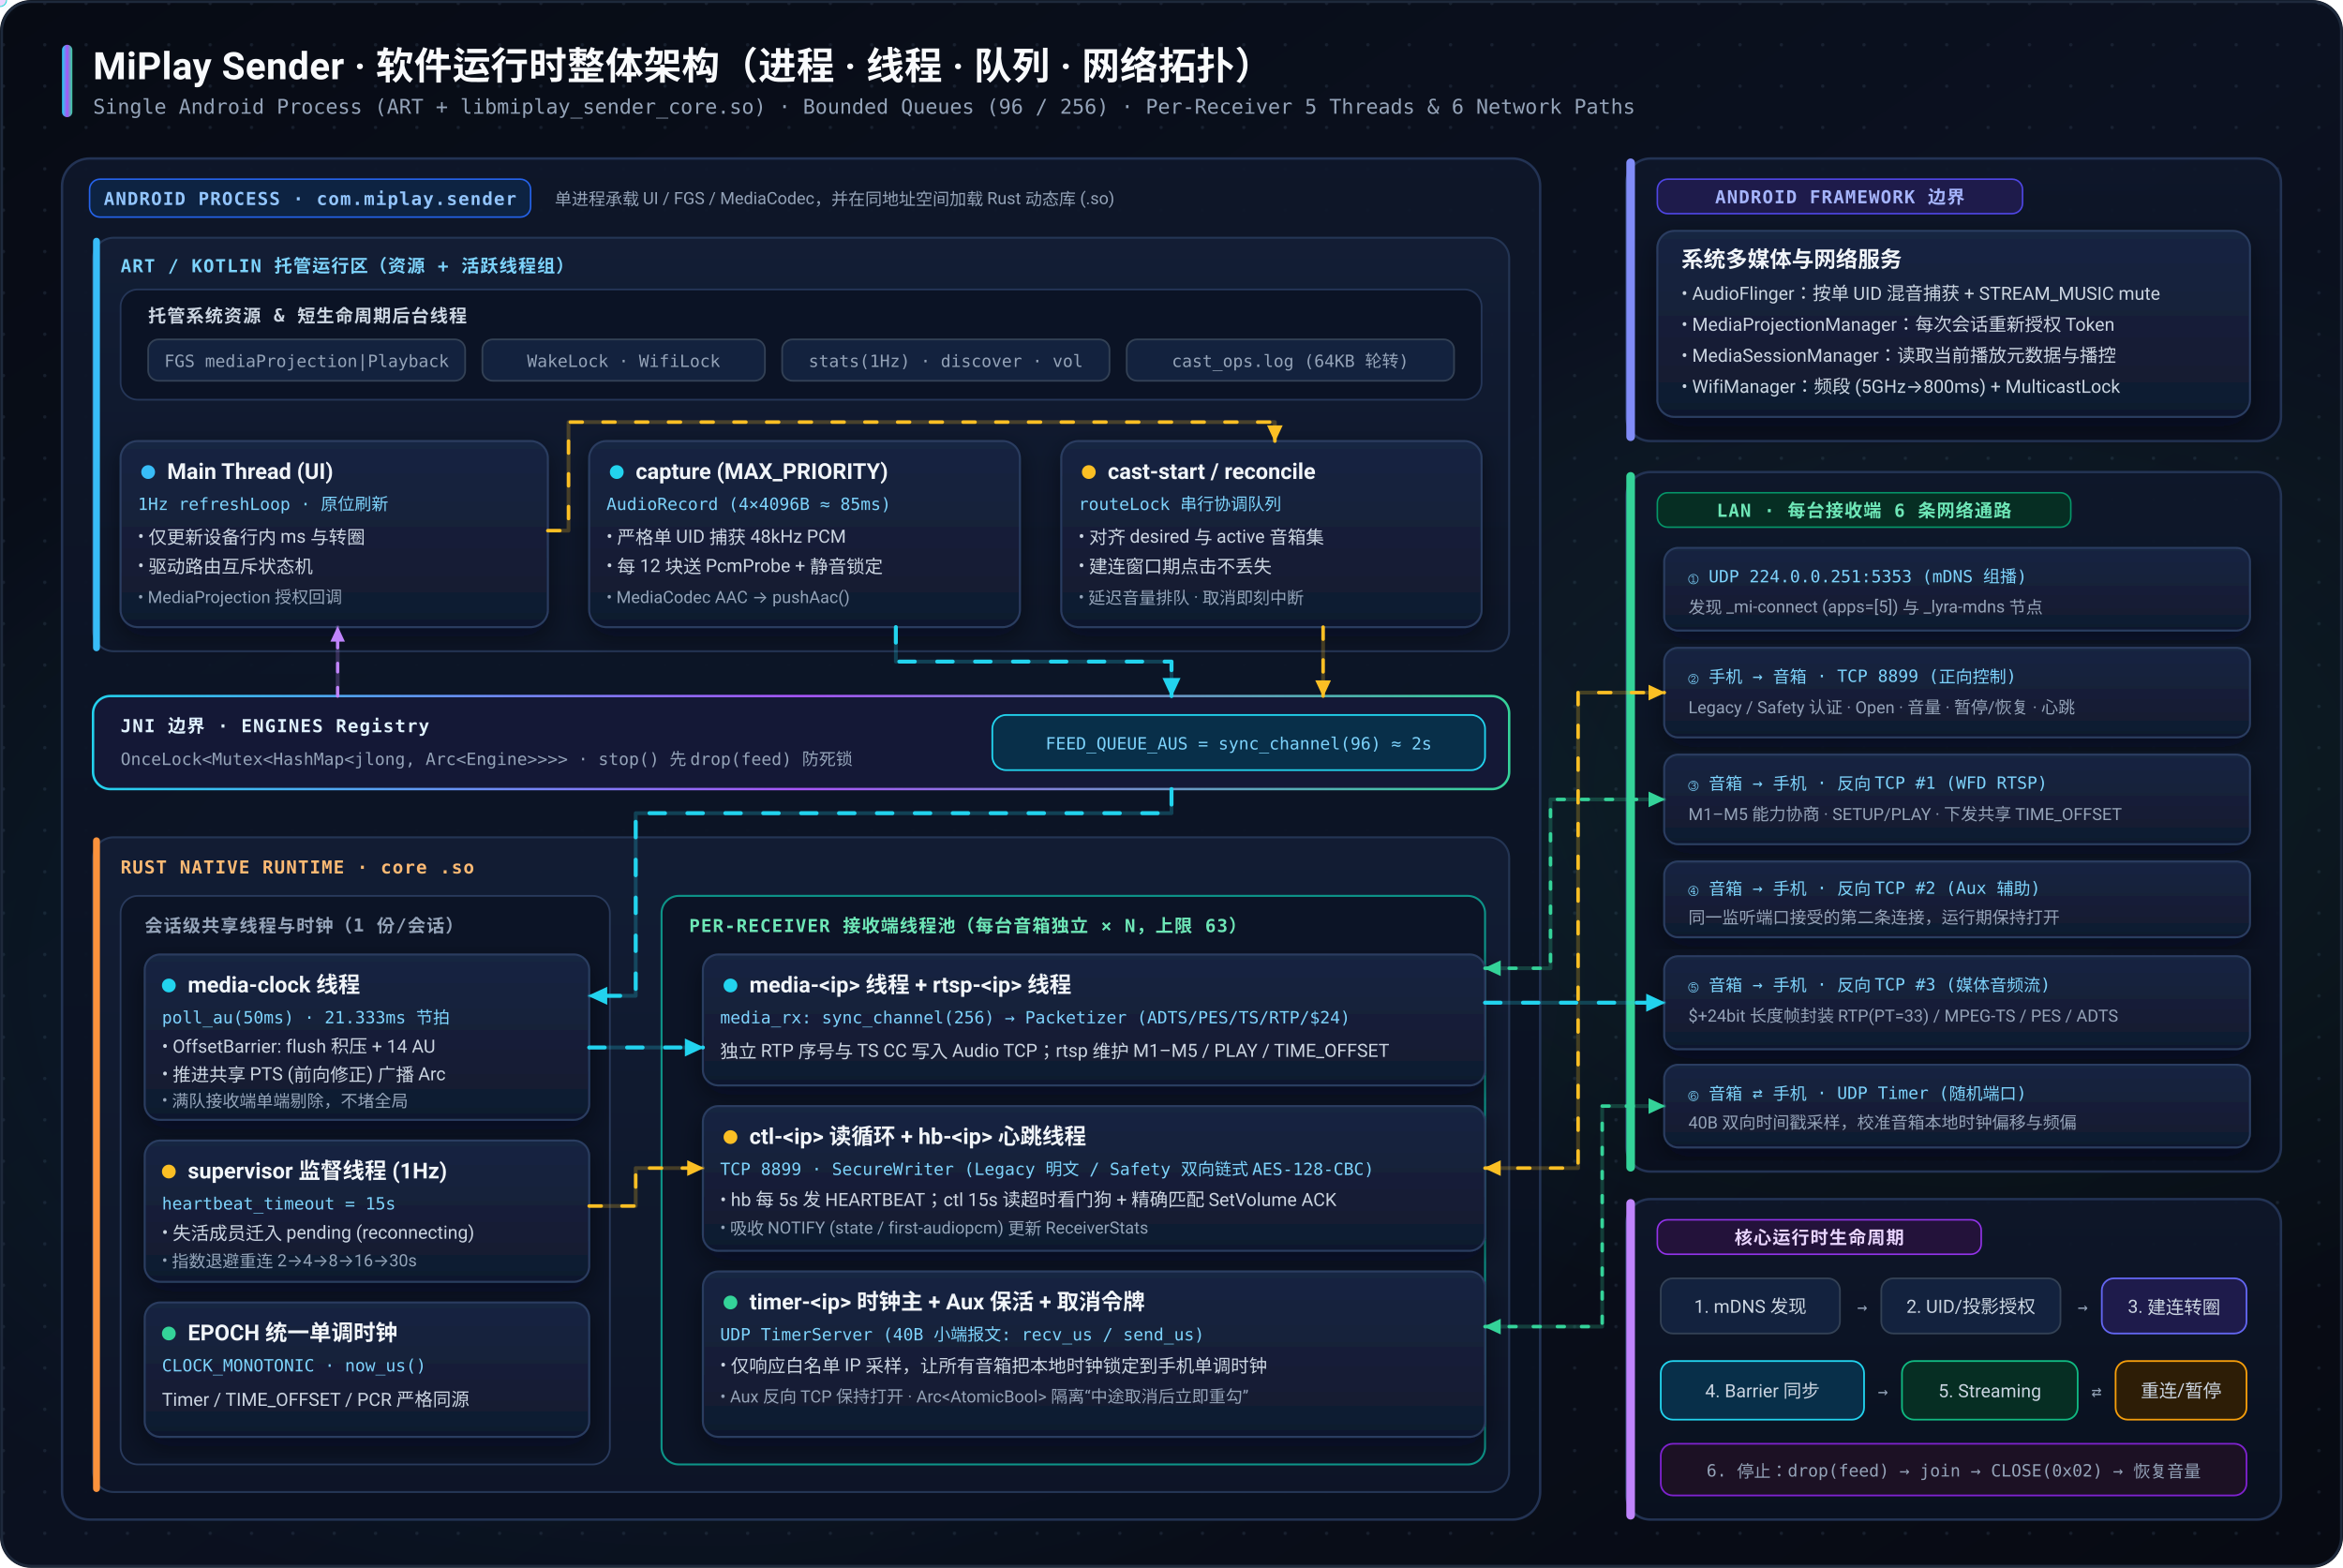
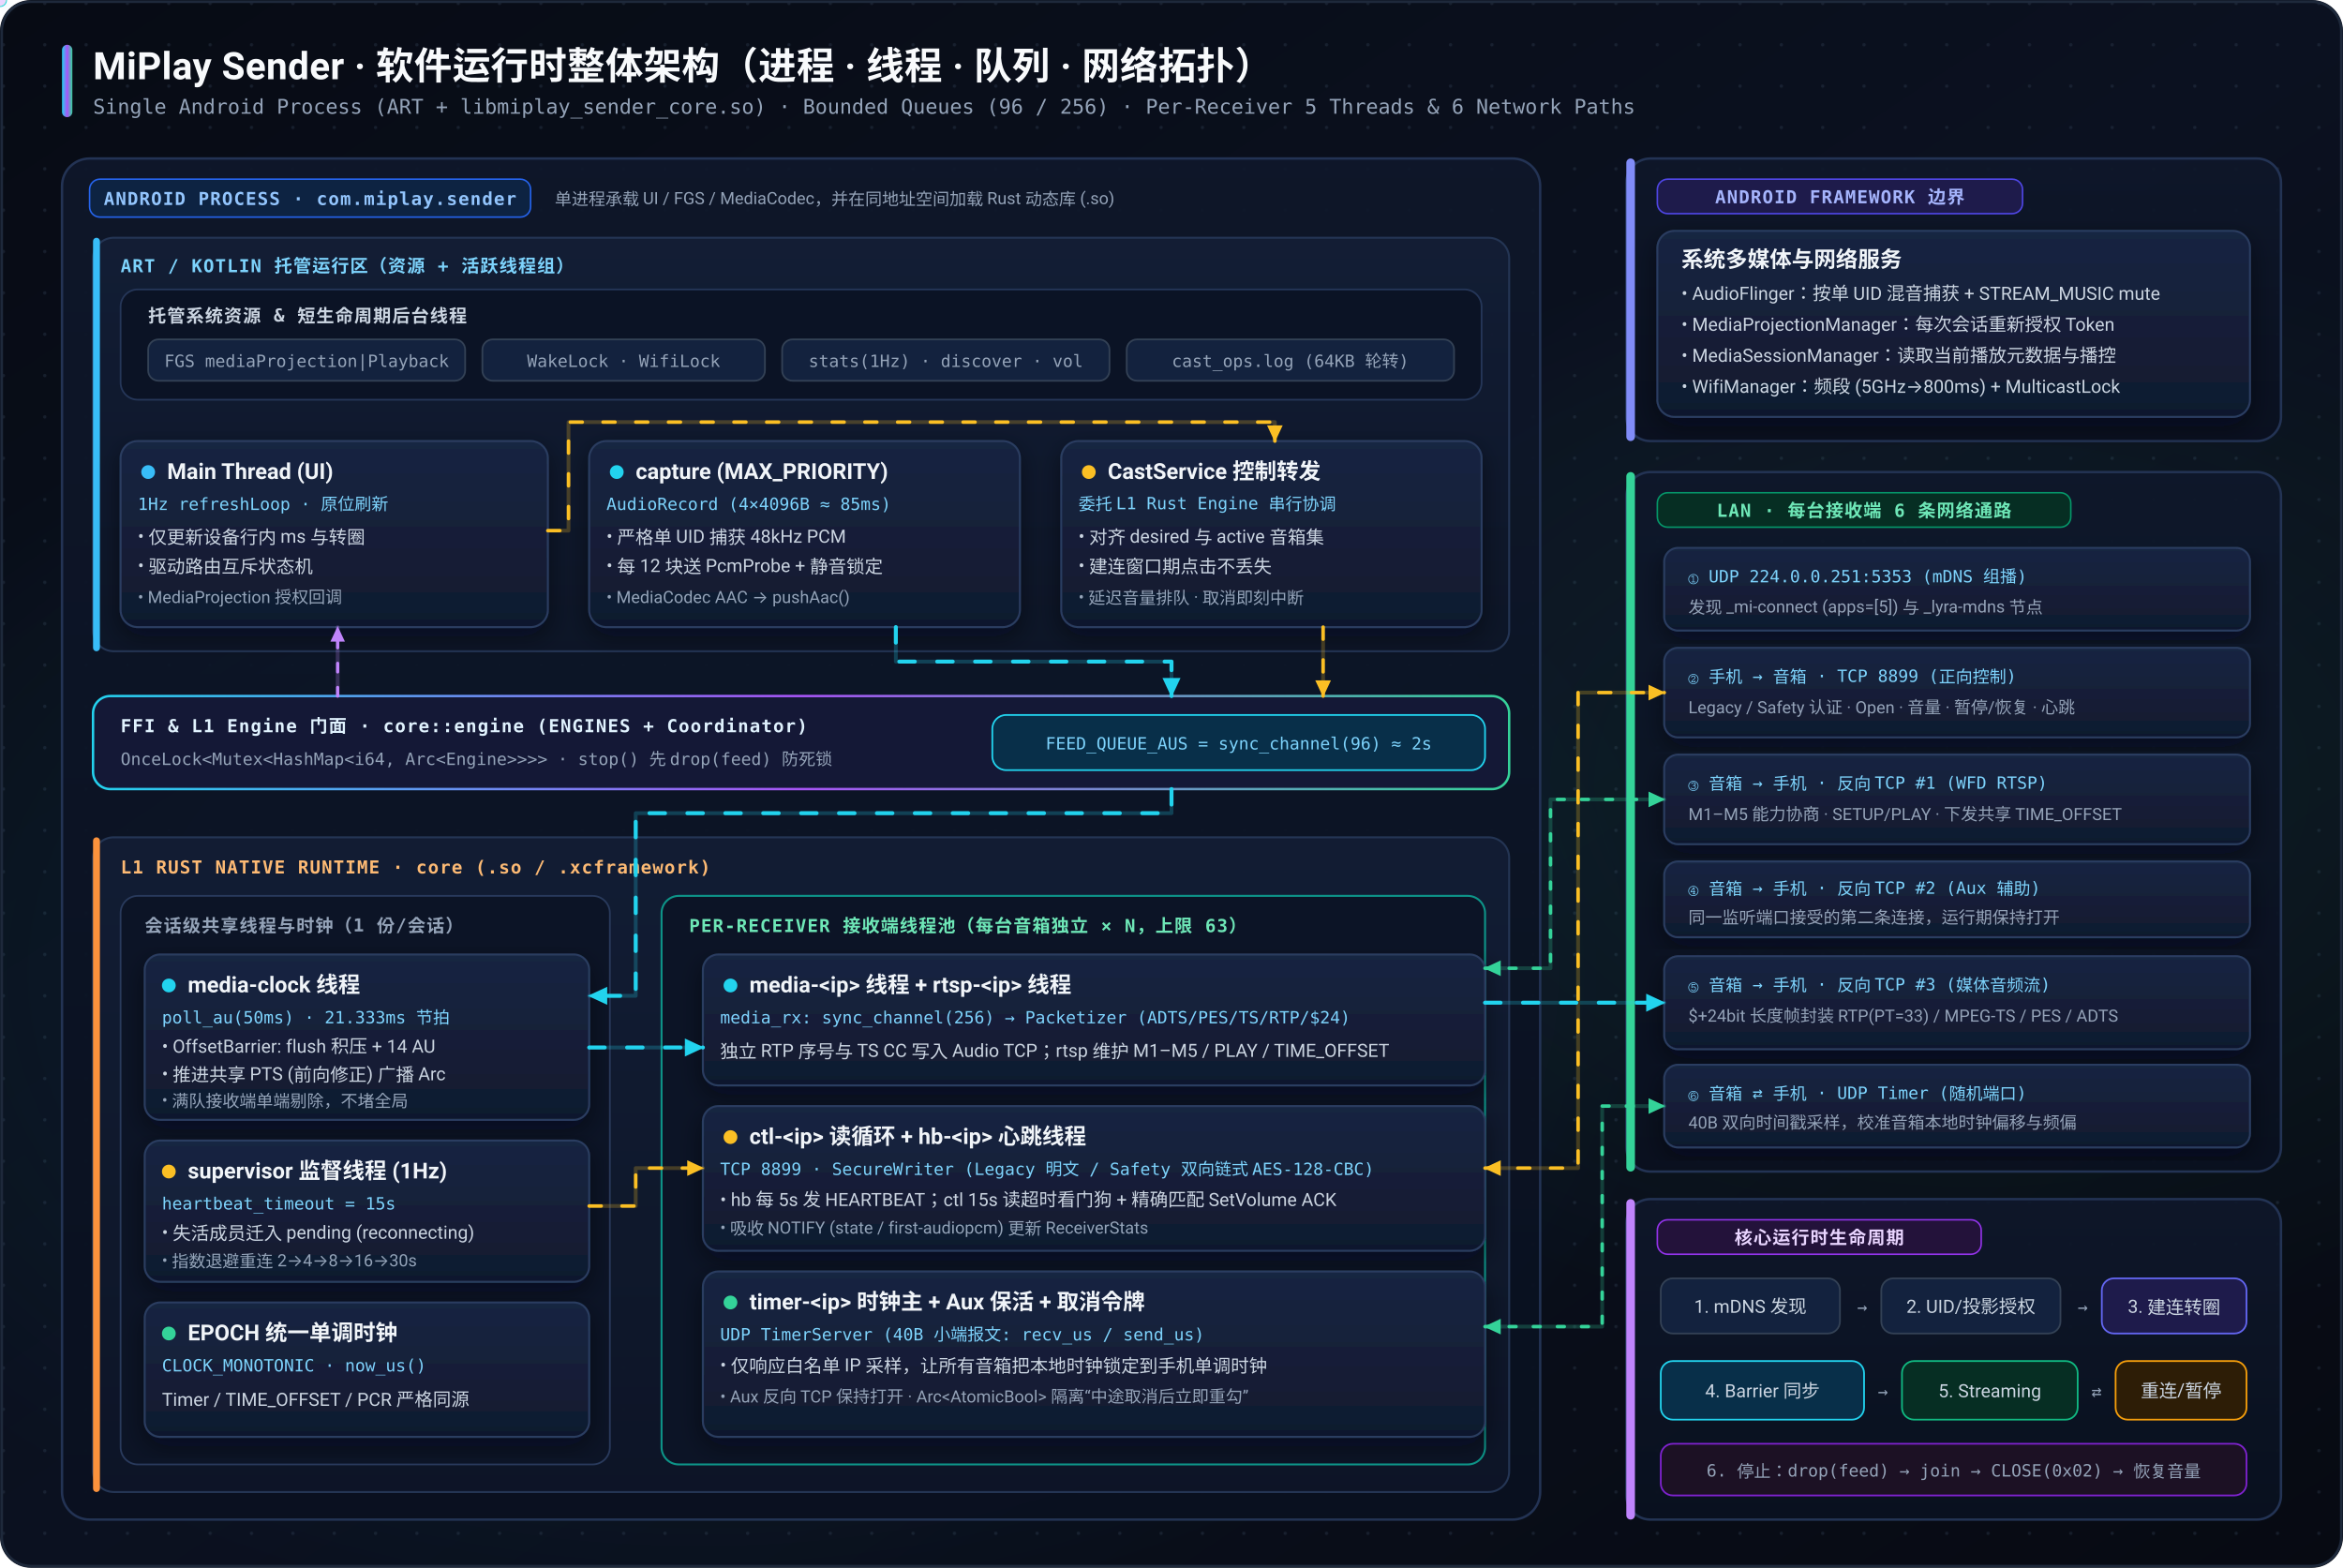
<svg xmlns="http://www.w3.org/2000/svg" viewBox="0 0 1360 910" width="1360" height="910" role="img" aria-labelledby="rt-title rt-desc">
  <defs>
    <linearGradient id="rt-bg" x1="0%" y1="0%" x2="100%" y2="100%">
      <stop offset="0%" stop-color="#070b14" />
      <stop offset="50%" stop-color="#0b1120" />
      <stop offset="100%" stop-color="#070a12" />
    </linearGradient>
    <linearGradient id="proc-surface" x1="0%" y1="0%" x2="0%" y2="100%">
      <stop offset="0%" stop-color="#0e172a" stop-opacity="0.92" />
      <stop offset="100%" stop-color="#09101f" stop-opacity="0.95" />
    </linearGradient>
    <linearGradient id="zone-surface" x1="0%" y1="0%" x2="0%" y2="100%">
      <stop offset="0%" stop-color="#131e36" stop-opacity="0.88" />
      <stop offset="100%" stop-color="#0d1527" stop-opacity="0.92" />
    </linearGradient>
    <linearGradient id="node-card" x1="0%" y1="0%" x2="0%" y2="100%">
      <stop offset="0%" stop-color="#182542" />
      <stop offset="100%" stop-color="#10192e" />
    </linearGradient>
    <linearGradient id="jni-bar" x1="0%" y1="0%" x2="100%" y2="0%">
      <stop offset="0%" stop-color="#22d3ee" />
      <stop offset="50%" stop-color="#a855f7" />
      <stop offset="100%" stop-color="#34d399" />
    </linearGradient>
    <radialGradient id="rt-glow-1" cx="30%" cy="62%" r="42%">
      <stop offset="0%" stop-color="#22d3ee" stop-opacity="0.11" />
      <stop offset="100%" stop-color="#22d3ee" stop-opacity="0" />
    </radialGradient>
    <radialGradient id="rt-glow-2" cx="84%" cy="50%" r="36%">
      <stop offset="0%" stop-color="#34d399" stop-opacity="0.09" />
      <stop offset="100%" stop-color="#34d399" stop-opacity="0" />
    </radialGradient>
    <pattern id="rt-grid" width="24" height="24" patternUnits="userSpaceOnUse">
      <circle cx="2" cy="2" r="1" fill="#334155" opacity="0.34" />
    </pattern>
    <filter id="rt-orb" x="-80%" y="-80%" width="260%" height="260%">
      <feGaussianBlur stdDeviation="3" result="b" />
      <feMerge>
        <feMergeNode in="b" />
        <feMergeNode in="SourceGraphic" />
      </feMerge>
    </filter>
    <filter id="rt-shadow" x="-6%" y="-10%" width="112%" height="126%">
      <feDropShadow dx="0" dy="5" stdDeviation="7" flood-color="#020617" flood-opacity="0.45" />
    </filter>
    <marker id="rt-arr-cyan" viewBox="0 0 10 10" refX="8" refY="5" markerWidth="6.5" markerHeight="6.5" orient="auto-start-reverse">
      <path d="M 1 1.5 L 8.5 5 L 1 8.5 z" fill="#22d3ee" />
    </marker>
    <marker id="rt-arr-amber" viewBox="0 0 10 10" refX="8" refY="5" markerWidth="6.5" markerHeight="6.5" orient="auto-start-reverse">
      <path d="M 1 1.5 L 8.5 5 L 1 8.5 z" fill="#fbbf24" />
    </marker>
    <marker id="rt-arr-emerald" viewBox="0 0 10 10" refX="8" refY="5" markerWidth="6.5" markerHeight="6.5" orient="auto-start-reverse">
      <path d="M 1 1.5 L 8.5 5 L 1 8.5 z" fill="#34d399" />
    </marker>
    <marker id="rt-arr-violet" viewBox="0 0 10 10" refX="8" refY="5" markerWidth="6.5" markerHeight="6.5" orient="auto-start-reverse">
      <path d="M 1 1.5 L 8.5 5 L 1 8.5 z" fill="#c084fc" />
    </marker>
    <path id="rp-cap-jni" d="M 520 364 L 520 384 L 680 384 L 680 404" />
    <path id="rp-jni-clk" d="M 680 458 L 680 472 L 369 472 L 369 578 L 342 578" />
    <path id="rp-clk-med" d="M 342 608 L 408 608" />
    <path id="rp-med-lan" d="M 862 582 L 966 582" />
    <path id="rp-ui-rec" d="M 318 308 L 330 308 L 330 245 L 740 245 L 740 256" />
    <path id="rp-rec-jni" d="M 768 364 L 768 404" />
    <path id="rp-ctl-lan" d="M 862 678 L 916 678 L 916 402 L 966 402" />
    <path id="rp-sup-rec" d="M 342 700 L 369 700 L 369 678 L 408 678" />
    <path id="rp-rtsp-lan" d="M 862 562 L 900 562 L 900 464 L 966 464" />
    <path id="rp-tmr-lan" d="M 862 770 L 930 770 L 930 642 L 966 642" />
    <path id="rp-stat-ui" d="M 196 404 L 196 364" />
    <style>
      .sans { font-family: -apple-system, BlinkMacSystemFont, "PingFang SC", "Hiragino Sans GB", "Microsoft YaHei", "Segoe UI", Roboto, sans-serif; }
      .mono { font-family: "SF Mono", ui-monospace, "Cascadia Code", Menlo, Consolas, monospace; }
      .title { font-size: 22px; font-weight: 700; fill: #f8fafc; letter-spacing: 0.2px; }
      .sub { font-size: 11.8px; fill: #94a3b8; }
      .proc-box { fill: url(#proc-surface); stroke: #233354; stroke-width: 1.4; }
      .zone-box { fill: url(#zone-surface); stroke: #243554; stroke-width: 1.15; }
      .node { fill: url(#node-card); stroke: #2b3c60; stroke-width: 1.15; filter: url(#rt-shadow); }
      .tag { font-size: 10.4px; font-weight: 700; letter-spacing: 0.6px; }
      .ntitle { font-size: 12.8px; font-weight: 700; fill: #f1f5f9; }
      .nmono { font-size: 9.8px; fill: #7dd3fc; }
      .nbody { font-size: 10.6px; fill: #cbd5e1; }
      .nmeta { font-size: 9.8px; fill: #94a3b8; }
      .wbase { fill: none; stroke-width: 2.2; stroke-linecap: round; stroke-linejoin: round; opacity: 0.24; }
      .wcyan { fill: none; stroke: #22d3ee; stroke-width: 2.3; stroke-linecap: round; stroke-linejoin: round; stroke-dasharray: 9 13; animation: rt-flow 1.3s linear infinite; }
      .wamber { fill: none; stroke: #fbbf24; stroke-width: 2; stroke-linecap: round; stroke-linejoin: round; stroke-dasharray: 7 12; animation: rt-flow 1.85s linear infinite; }
      .wemerald { fill: none; stroke: #34d399; stroke-width: 2; stroke-linecap: round; stroke-linejoin: round; stroke-dasharray: 4 10; animation: rt-flow 2.1s linear infinite; }
      .wviolet { fill: none; stroke: #c084fc; stroke-width: 1.85; stroke-linecap: round; stroke-linejoin: round; stroke-dasharray: 5 9; animation: rt-flow 2.2s linear infinite; }
      .hb-dot { animation: hb 1.6s ease-in-out infinite; }
      @keyframes rt-flow { from { stroke-dashoffset: 44; } to { stroke-dashoffset: 0; } }
      @keyframes hb { 0%, 100% { opacity: 0.35; } 50% { opacity: 1; } }
      @media (prefers-reduced-motion: reduce) {
        .wcyan, .wamber, .wemerald, .wviolet, .hb-dot { animation: none !important; }
      }
    </style>
  </defs>
  <rect width="1360" height="910" rx="18" fill="url(#rt-bg)" />
  <rect width="1360" height="910" rx="18" fill="url(#rt-grid)" />
  <rect width="1360" height="910" rx="18" fill="url(#rt-glow-1)" />
  <rect width="1360" height="910" rx="18" fill="url(#rt-glow-2)" />
  <rect x="1" y="1" width="1358" height="908" rx="17" fill="none" stroke="#1e293b" stroke-width="1.5" />
  <g transform="translate(36, 22)">
    <rect x="0" y="4" width="6" height="42" rx="3" fill="url(#jni-bar)" />
    <text x="18" y="24" class="sans title">MiPlay Sender · 软件运行时整体架构（进程 · 线程 · 队列 · 网络拓扑）</text>
    <text x="18" y="44" class="mono sub">Single Android Process (ART + libmiplay_sender_core.so) · Bounded Queues (96 / 256) · Per-Receiver 5 Threads &amp; 6 Network Paths</text>
  </g>
  <g>
    <rect x="36" y="92" width="858" height="790" rx="16" class="proc-box" />
    <rect x="52" y="104" width="256" height="22" rx="6" fill="#0d2342" stroke="#2563eb" stroke-width="0.9" />
    <text x="180" y="119" text-anchor="middle" class="mono tag" fill="#93c5fd">ANDROID PROCESS · com.miplay.sender</text>
    <text x="322" y="119" class="sans nmeta">单进程承载 UI / FGS / MediaCodec，并在同地址空间加载 Rust 动态库 (.so)</text>
    <rect x="54" y="138" width="822" height="240" rx="12" class="zone-box" />
    <rect x="54" y="138" width="4" height="240" rx="2" fill="#38bdf8" />
    <text x="70" y="158" class="mono tag" fill="#7dd3fc">ART / KOTLIN 托管运行区（资源 + 活跃线程组）</text>
    <rect x="70" y="168" width="790" height="64" rx="10" fill="#0b1325" stroke="#253658" stroke-width="1" />
    <text x="86" y="187" class="mono tag" fill="#cbd5e1">托管系统资源 &amp; 短生命周期后台线程</text>
    <rect x="86" y="197" width="184" height="24" rx="6" fill="#13223e" stroke="#334155" />
    <text x="178" y="213" text-anchor="middle" class="mono nmeta" fill="#e2e8f0">FGS mediaProjection|Playback</text>
    <rect x="280" y="197" width="164" height="24" rx="6" fill="#13223e" stroke="#334155" />
    <text x="362" y="213" text-anchor="middle" class="mono nmeta" fill="#e2e8f0">WakeLock · WifiLock</text>
    <rect x="454" y="197" width="190" height="24" rx="6" fill="#13223e" stroke="#334155" />
    <text x="549" y="213" text-anchor="middle" class="mono nmeta" fill="#e2e8f0">stats(1Hz) · discover · vol</text>
    <rect x="654" y="197" width="190" height="24" rx="6" fill="#13223e" stroke="#334155" />
    <text x="749" y="213" text-anchor="middle" class="mono nmeta" fill="#e2e8f0">cast_ops.log (64KB 轮转)</text>
    <rect x="70" y="256" width="248" height="108" rx="10" class="node" />
    <circle cx="86" cy="274" r="4" fill="#38bdf8" />
    <text x="97" y="278" class="sans ntitle">Main Thread (UI)</text>
    <text x="80" y="296" class="mono nmono">1Hz refreshLoop · 原位刷新</text>
    <text x="80" y="315" class="sans nbody">• 仅更新设备行内 ms 与转圈</text>
    <text x="80" y="332" class="sans nbody">• 驱动路由互斥状态机</text>
    <text x="80" y="350" class="sans nmeta">• MediaProjection 授权回调</text>
    <rect x="342" y="256" width="250" height="108" rx="10" class="node" stroke="#0891b2" />
    <circle cx="358" cy="274" r="4" fill="#22d3ee" class="hb-dot" />
    <text x="369" y="278" class="sans ntitle">capture (MAX_PRIORITY)</text>
    <text x="352" y="296" class="mono nmono">AudioRecord (4×4096B ≈ 85ms)</text>
    <text x="352" y="315" class="sans nbody">• 严格单 UID 捕获 48kHz PCM</text>
    <text x="352" y="332" class="sans nbody">• 每 12 块送 PcmProbe + 静音锁定</text>
    <text x="352" y="350" class="sans nmeta">• MediaCodec AAC → pushAac()</text>
    <rect x="616" y="256" width="244" height="108" rx="10" class="node" stroke="#b45309" />
    <circle cx="632" cy="274" r="4" fill="#fbbf24" />
-     <text x="643" y="278" class="sans ntitle">cast-start / reconcile</text>
-     <text x="626" y="296" class="mono nmono">routeLock 串行协调队列</text>
+     <text x="643" y="278" class="sans ntitle">CastService 控制转发</text>
+     <text x="626" y="296" class="mono nmono">委托 L1 Rust Engine 串行协调</text>
    <text x="626" y="315" class="sans nbody">• 对齐 desired 与 active 音箱集</text>
    <text x="626" y="332" class="sans nbody">• 建连窗口期点击不丢失</text>
    <text x="626" y="350" class="sans nmeta">• 延迟音量排队 · 取消即刻中断</text>
    <rect x="54" y="404" width="822" height="54" rx="10" fill="#141836" stroke="url(#jni-bar)" stroke-width="1.4" />
-     <text x="70" y="425" class="mono tag" fill="#e0f2fe">JNI 边界 · ENGINES Registry</text>
-     <text x="70" y="444" class="mono nmeta">OnceLock&lt;Mutex&lt;HashMap&lt;jlong, Arc&lt;Engine&gt;&gt;&gt;&gt; · stop() 先 drop(feed) 防死锁</text>
+     <text x="70" y="425" class="mono tag" fill="#e0f2fe">FFI &amp; L1 Engine 门面 · core::engine (ENGINES + Coordinator)</text>
+     <text x="70" y="444" class="mono nmeta">OnceLock&lt;Mutex&lt;HashMap&lt;i64, Arc&lt;Engine&gt;&gt;&gt;&gt; · stop() 先 drop(feed) 防死锁</text>
    <rect x="576" y="415" width="286" height="32" rx="8" fill="#082f49" stroke="#22d3ee" stroke-width="1" />
    <text x="719" y="435" text-anchor="middle" class="mono nmono" fill="#67e8f9">FEED_QUEUE_AUS = sync_channel(96) ≈ 2s</text>
    <rect x="54" y="486" width="822" height="380" rx="12" class="zone-box" />
    <rect x="54" y="486" width="4" height="380" rx="2" fill="#fb923c" />
-     <text x="70" y="507" class="mono tag" fill="#fdba74">RUST NATIVE RUNTIME · core .so</text>
+     <text x="70" y="507" class="mono tag" fill="#fdba74">L1 RUST NATIVE RUNTIME · core (.so / .xcframework)</text>
    <rect x="70" y="520" width="284" height="330" rx="10" fill="#0c1426" stroke="#293a5c" stroke-width="1" />
    <text x="84" y="541" class="mono tag" fill="#94a3b8">会话级共享线程与时钟（1 份/会话）</text>
    <rect x="84" y="554" width="258" height="96" rx="9" class="node" stroke="#0891b2" />
    <circle cx="98" cy="572" r="4" fill="#22d3ee" class="hb-dot" />
    <text x="109" y="576" class="sans ntitle">media-clock 线程</text>
    <text x="94" y="594" class="mono nmono">poll_au(50ms) · 21.333ms 节拍</text>
    <text x="94" y="611" class="sans nbody">• OffsetBarrier: flush 积压 + 14 AU</text>
    <text x="94" y="627" class="sans nbody">• 推进共享 PTS (前向修正) 广播 Arc</text>
    <text x="94" y="642" class="sans nmeta">• 满队接收端单端剔除，不堵全局</text>
    <rect x="84" y="662" width="258" height="82" rx="9" class="node" stroke="#b45309" />
    <circle cx="98" cy="680" r="4" fill="#fbbf24" />
    <text x="109" y="684" class="sans ntitle">supervisor 监督线程 (1Hz)</text>
    <text x="94" y="702" class="mono nmono">heartbeat_timeout = 15s</text>
    <text x="94" y="719" class="sans nbody">• 失活成员迁入 pending (reconnecting)</text>
    <text x="94" y="735" class="sans nmeta">• 指数退避重连 2→4→8→16→30s</text>
    <rect x="84" y="756" width="258" height="78" rx="9" class="node" stroke="#059669" />
    <circle cx="98" cy="774" r="4" fill="#34d399" />
    <text x="109" y="778" class="sans ntitle">EPOCH 统一单调时钟</text>
    <text x="94" y="796" class="mono nmono">CLOCK_MONOTONIC · now_us()</text>
    <text x="94" y="816" class="sans nbody">Timer / TIME_OFFSET / PCR 严格同源</text>
    <rect x="384" y="520" width="478" height="330" rx="10" fill="#0c1426" stroke="#0d9488" stroke-width="1.15" />
    <text x="400" y="541" class="mono tag" fill="#6ee7b7">PER-RECEIVER 接收端线程池（每台音箱独立 × N，上限 63）</text>
    <rect x="408" y="554" width="454" height="76" rx="9" class="node" stroke="#0891b2" />
    <circle cx="424" cy="572" r="4" fill="#22d3ee" class="hb-dot" />
    <text x="435" y="576" class="sans ntitle">media-&lt;ip&gt; 线程 + rtsp-&lt;ip&gt; 线程</text>
    <text x="418" y="594" class="mono nmono">media_rx: sync_channel(256) → Packetizer (ADTS/PES/TS/RTP/$24)</text>
    <text x="418" y="614" class="sans nbody">独立 RTP 序号与 TS CC 写入 Audio TCP；rtsp 维护 M1–M5 / PLAY / TIME_OFFSET</text>
    <rect x="408" y="642" width="454" height="84" rx="9" class="node" stroke="#b45309" />
    <circle cx="424" cy="660" r="4" fill="#fbbf24" class="hb-dot" />
    <text x="435" y="664" class="sans ntitle">ctl-&lt;ip&gt; 读循环 + hb-&lt;ip&gt; 心跳线程</text>
    <text x="418" y="682" class="mono nmono">TCP 8899 · SecureWriter (Legacy 明文 / Safety 双向链式 AES-128-CBC)</text>
    <text x="418" y="700" class="sans nbody">• hb 每 5s 发 HEARTBEAT；ctl 15s 读超时看门狗 + 精确匹配 SetVolume ACK</text>
    <text x="418" y="716" class="sans nmeta">• 吸收 NOTIFY (state / first-audiopcm) 更新 ReceiverStats</text>
    <rect x="408" y="738" width="454" height="96" rx="9" class="node" stroke="#059669" />
    <circle cx="424" cy="756" r="4" fill="#34d399" class="hb-dot" />
    <text x="435" y="760" class="sans ntitle">timer-&lt;ip&gt; 时钟主 + Aux 保活 + 取消令牌</text>
    <text x="418" y="778" class="mono nmono">UDP TimerServer (40B 小端报文: recv_us / send_us)</text>
    <text x="418" y="796" class="sans nbody">• 仅响应白名单 IP 采样，让所有音箱把本地时钟锁定到手机单调时钟</text>
    <text x="418" y="814" class="sans nmeta">• Aux 反向 TCP 保持打开 · Arc&lt;AtomicBool&gt; 隔离“中途取消后立即重勾”</text>
  </g>
  <g>
    <rect x="944" y="92" width="380" height="164" rx="14" class="proc-box" />
    <rect x="944" y="92" width="5" height="164" rx="2.5" fill="#818cf8" />
    <rect x="962" y="104" width="212" height="20" rx="6" fill="#1e1b4b" stroke="#4f46e5" stroke-width="0.9" />
    <text x="1068" y="118" text-anchor="middle" class="mono tag" fill="#a5b4fc">ANDROID FRAMEWORK 边界</text>
    <rect x="962" y="134" width="344" height="108" rx="10" class="node" />
    <text x="976" y="155" class="sans ntitle">系统多媒体与网络服务</text>
    <text x="976" y="174" class="sans nbody">• AudioFlinger：按单 UID 混音捕获 + STREAM_MUSIC mute</text>
    <text x="976" y="192" class="sans nbody">• MediaProjectionManager：每次会话重新授权 Token</text>
    <text x="976" y="210" class="sans nbody">• MediaSessionManager：读取当前播放元数据与播控</text>
    <text x="976" y="228" class="sans nbody">• WifiManager：频段 (5GHz→800ms) + MulticastLock</text>
    <rect x="944" y="274" width="380" height="406" rx="14" class="proc-box" />
    <rect x="944" y="274" width="5" height="406" rx="2.5" fill="#34d399" />
    <rect x="962" y="286" width="240" height="20" rx="6" fill="#062e23" stroke="#059669" stroke-width="0.9" />
    <text x="1082" y="300" text-anchor="middle" class="mono tag" fill="#6ee7b7">LAN · 每台接收端 6 条网络通路</text>
    <rect x="966" y="318" width="340" height="48" rx="8" class="node" stroke="#7e22ce" />
    <text x="980" y="338" class="mono nmono" fill="#e9d5ff">① UDP 224.0.0.251:5353 (mDNS 组播)</text>
    <text x="980" y="356" class="sans nmeta">发现 _mi-connect (apps=[5]) 与 _lyra-mdns 节点</text>
    <rect x="966" y="376" width="340" height="52" rx="8" class="node" stroke="#b45309" />
    <text x="980" y="396" class="mono nmono" fill="#fde68a">② 手机 → 音箱 · TCP 8899 (正向控制)</text>
    <text x="980" y="414" class="sans nmeta">Legacy / Safety 认证 · Open · 音量 · 暂停/恢复 · 心跳</text>
    <rect x="966" y="438" width="340" height="52" rx="8" class="node" stroke="#059669" />
    <text x="980" y="458" class="mono nmono" fill="#6ee7b7">③ 音箱 → 手机 · 反向 TCP #1 (WFD RTSP)</text>
    <text x="980" y="476" class="sans nmeta">M1–M5 能力协商 · SETUP/PLAY · 下发共享 TIME_OFFSET</text>
    <rect x="966" y="500" width="340" height="44" rx="8" class="node" />
    <text x="980" y="519" class="mono nmono" fill="#cbd5e1">④ 音箱 → 手机 · 反向 TCP #2 (Aux 辅助)</text>
    <text x="980" y="536" class="sans nmeta">同一监听端口接受的第二条连接，运行期保持打开</text>
    <rect x="966" y="555" width="340" height="54" rx="8" class="node" stroke="#0891b2" />
    <text x="980" y="575" class="mono nmono" fill="#67e8f9">⑤ 音箱 → 手机 · 反向 TCP #3 (媒体音频流)</text>
    <text x="980" y="593" class="sans nmeta">$+24bit 长度帧封装 RTP(PT=33) / MPEG-TS / PES / ADTS</text>
    <rect x="966" y="618" width="340" height="48" rx="8" class="node" stroke="#059669" />
    <text x="980" y="638" class="mono nmono" fill="#6ee7b7">⑥ 音箱 ⇄ 手机 · UDP Timer (随机端口)</text>
    <text x="980" y="655" class="sans nmeta">40B 双向时间戳采样，校准音箱本地时钟偏移与频偏</text>
    <rect x="944" y="696" width="380" height="186" rx="14" class="proc-box" />
    <rect x="944" y="696" width="5" height="186" rx="2.5" fill="#c084fc" />
    <rect x="962" y="708" width="188" height="20" rx="6" fill="#23123a" stroke="#9333ea" stroke-width="0.9" />
    <text x="1056" y="722" text-anchor="middle" class="mono tag" fill="#e9d5ff">核心运行时生命周期</text>
    <g transform="translate(964, 742)">
      <rect x="0" y="0" width="104" height="32" rx="7" fill="#13223e" stroke="#334155" />
      <text x="52" y="20" text-anchor="middle" class="sans nbody">1. mDNS 发现</text>
      <text x="114" y="20" class="mono nmeta">→</text>
      <rect x="128" y="0" width="104" height="32" rx="7" fill="#13223e" stroke="#334155" />
      <text x="180" y="20" text-anchor="middle" class="sans nbody">2. UID/投影授权</text>
      <text x="242" y="20" class="mono nmeta">→</text>
      <rect x="256" y="0" width="84" height="32" rx="7" fill="#1e1b4b" stroke="#6366f1" />
      <text x="298" y="20" text-anchor="middle" class="sans nbody">3. 建连转圈</text>
      <rect x="0" y="48" width="118" height="34" rx="7" fill="#082f49" stroke="#22d3ee" />
      <text x="59" y="69" text-anchor="middle" class="sans nbody" fill="#e0f2fe">4. Barrier 同步</text>
      <text x="126" y="69" class="mono nmeta">→</text>
      <rect x="140" y="48" width="102" height="34" rx="7" fill="#062e23" stroke="#10b981" />
      <text x="191" y="69" text-anchor="middle" class="sans nbody" fill="#d1fae5">5. Streaming</text>
      <text x="250" y="69" class="mono nmeta">⇄</text>
      <rect x="264" y="48" width="76" height="34" rx="7" fill="#2d1d06" stroke="#f59e0b" />
      <text x="302" y="69" text-anchor="middle" class="sans nbody" fill="#fef3c7">重连/暂停</text>
      <rect x="0" y="96" width="340" height="30" rx="7" fill="#1c1124" stroke="#7e22ce" />
      <text x="170" y="115" text-anchor="middle" class="mono nmeta" fill="#e9d5ff">6. 停止：drop(feed) → join → CLOSE(0x02) → 恢复音量</text>
    </g>
  </g>
  <g class="wbase">
    <use href="#rp-cap-jni" stroke="#22d3ee" />
    <use href="#rp-jni-clk" stroke="#22d3ee" />
    <use href="#rp-clk-med" stroke="#22d3ee" />
    <use href="#rp-med-lan" stroke="#22d3ee" />
    <use href="#rp-ui-rec" stroke="#fbbf24" />
    <use href="#rp-rec-jni" stroke="#fbbf24" />
    <use href="#rp-ctl-lan" stroke="#fbbf24" />
    <use href="#rp-sup-rec" stroke="#fbbf24" />
    <use href="#rp-rtsp-lan" stroke="#34d399" />
    <use href="#rp-tmr-lan" stroke="#34d399" />
    <use href="#rp-stat-ui" stroke="#c084fc" />
  </g>
  <g>
    <use href="#rp-cap-jni" class="wcyan" marker-end="url(#rt-arr-cyan)" />
    <use href="#rp-jni-clk" class="wcyan" marker-end="url(#rt-arr-cyan)" />
    <use href="#rp-clk-med" class="wcyan" marker-end="url(#rt-arr-cyan)" />
    <use href="#rp-med-lan" class="wcyan" marker-end="url(#rt-arr-cyan)" />
    <use href="#rp-ui-rec" class="wamber" marker-end="url(#rt-arr-amber)" />
    <use href="#rp-rec-jni" class="wamber" marker-end="url(#rt-arr-amber)" />
    <use href="#rp-ctl-lan" class="wamber" marker-start="url(#rt-arr-amber)" marker-end="url(#rt-arr-amber)" />
    <use href="#rp-sup-rec" class="wamber" marker-end="url(#rt-arr-amber)" />
    <use href="#rp-rtsp-lan" class="wemerald" marker-start="url(#rt-arr-emerald)" marker-end="url(#rt-arr-emerald)" />
    <use href="#rp-tmr-lan" class="wemerald" marker-start="url(#rt-arr-emerald)" marker-end="url(#rt-arr-emerald)" />
    <use href="#rp-stat-ui" class="wviolet" marker-end="url(#rt-arr-violet)" />
  </g>
  <g filter="url(#rt-orb)">
    <circle r="3.8" fill="#67e8f9">
      <animateMotion dur="1.4s" repeatCount="indefinite">
        <mpath href="#rp-cap-jni" />
      </animateMotion>
    </circle>
    <circle r="3.8" fill="#67e8f9">
      <animateMotion dur="1.8s" repeatCount="indefinite">
        <mpath href="#rp-jni-clk" />
      </animateMotion>
    </circle>
    <circle r="3.5" fill="#67e8f9">
      <animateMotion dur="0.9s" repeatCount="indefinite">
        <mpath href="#rp-clk-med" />
      </animateMotion>
    </circle>
    <circle r="4.1" fill="#22d3ee">
      <animateMotion dur="1.1s" repeatCount="indefinite">
        <mpath href="#rp-med-lan" />
      </animateMotion>
    </circle>
    <circle r="3.5" fill="#fde68a">
      <animateMotion dur="2.1s" repeatCount="indefinite">
        <mpath href="#rp-ctl-lan" />
      </animateMotion>
    </circle>
    <circle r="3.5" fill="#6ee7b7">
      <animateMotion dur="1.8s" repeatCount="indefinite">
        <mpath href="#rp-rtsp-lan" />
      </animateMotion>
    </circle>
    <circle r="3.5" fill="#6ee7b7">
      <animateMotion dur="2.0s" repeatCount="indefinite">
        <mpath href="#rp-tmr-lan" />
      </animateMotion>
    </circle>
    <circle r="3.4" fill="#e9d5ff">
      <animateMotion dur="1.6s" repeatCount="indefinite">
        <mpath href="#rp-stat-ui" />
      </animateMotion>
    </circle>
  </g>
</svg>
